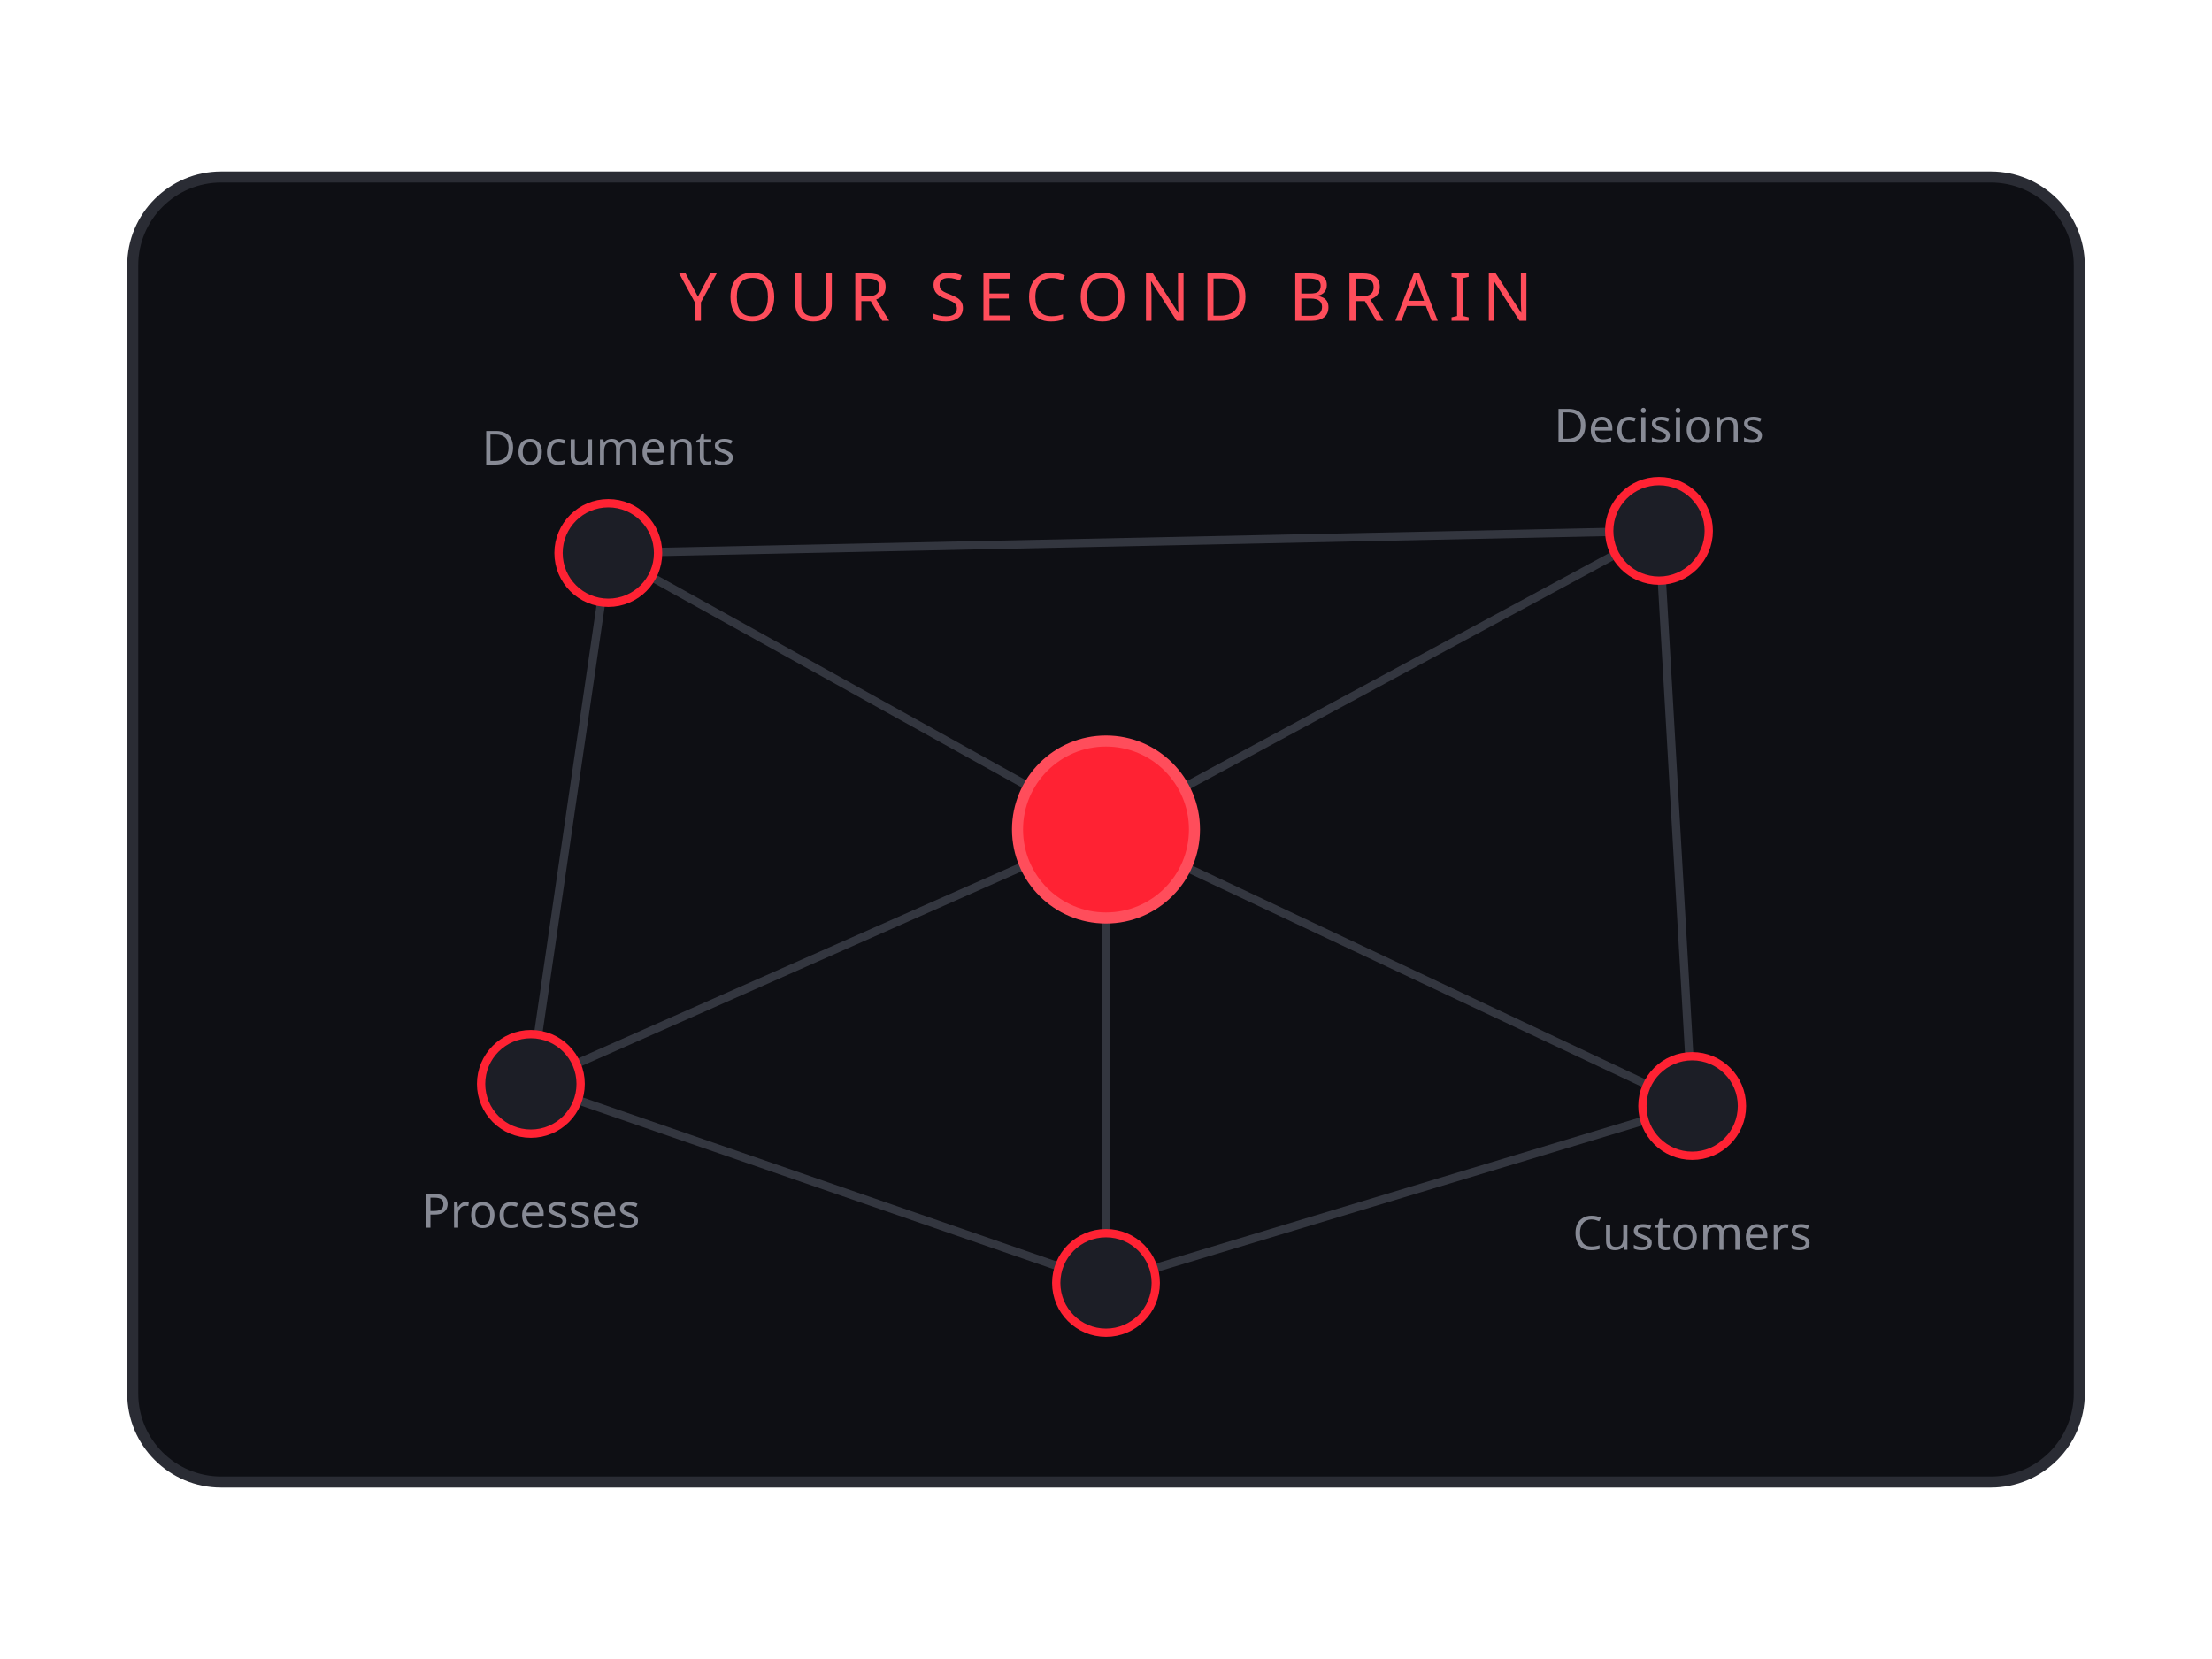
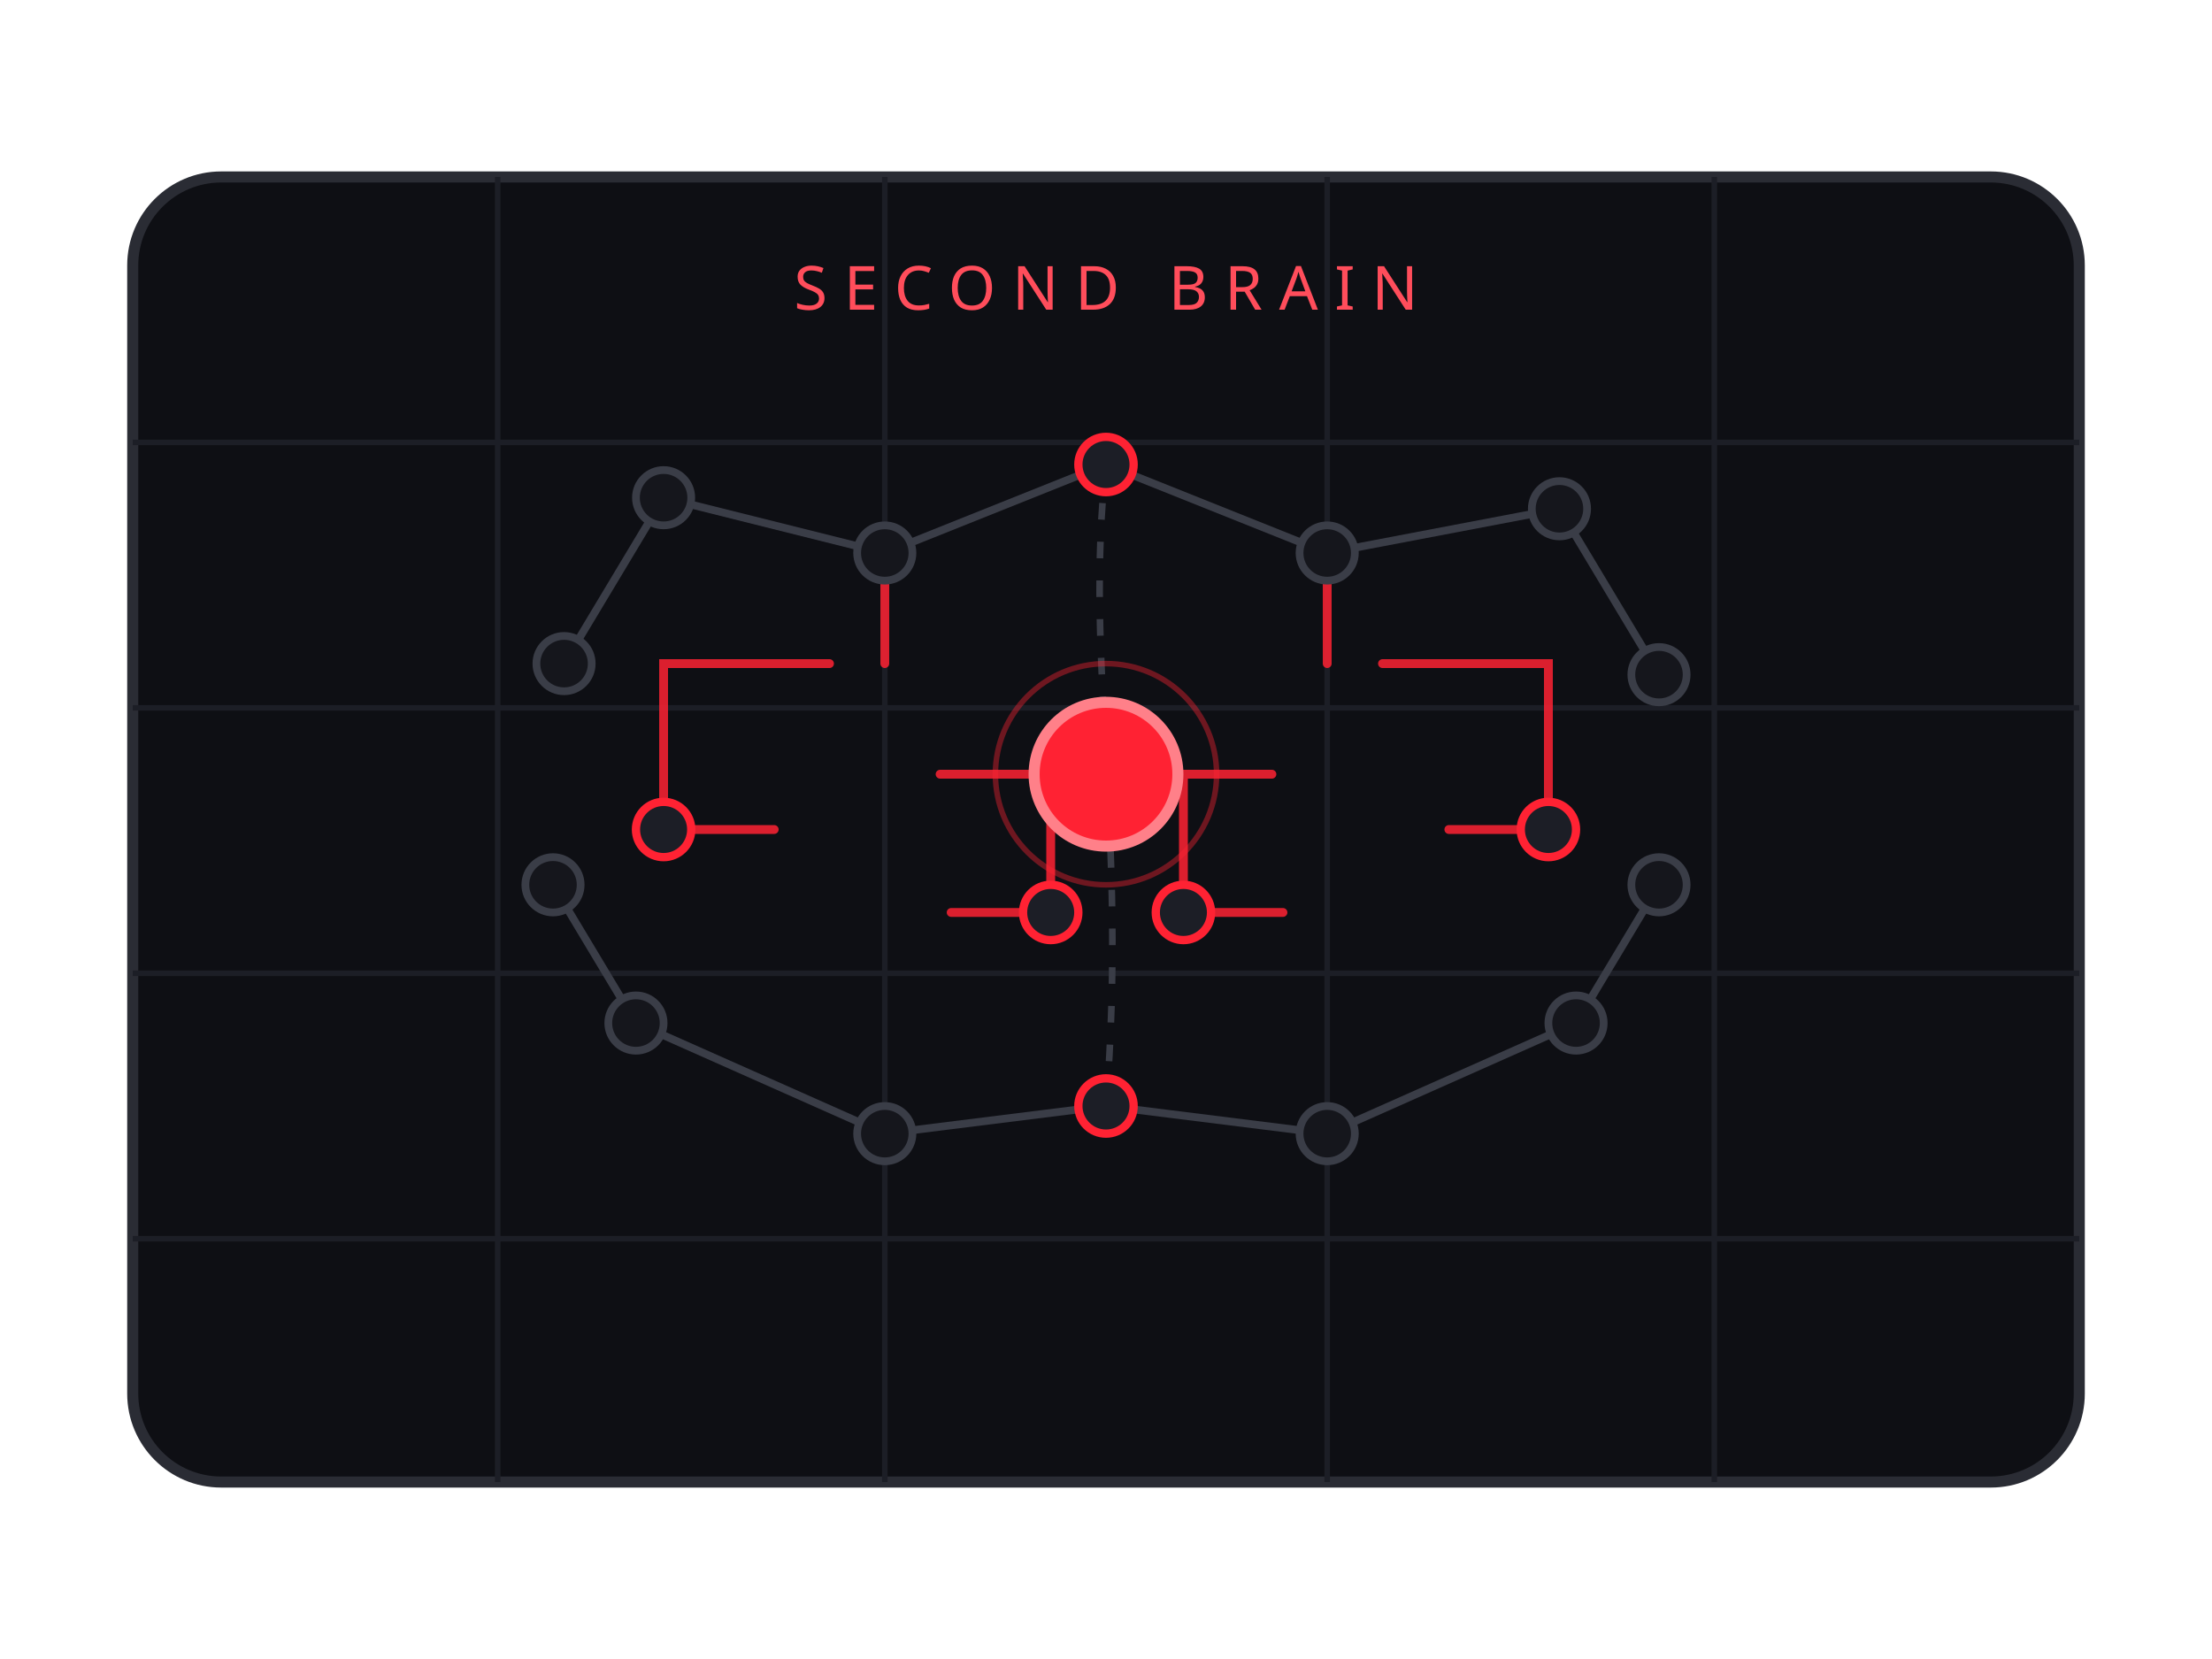
- <svg xmlns="http://www.w3.org/2000/svg" viewBox="0 0 400 300" role="img" aria-label="A second brain — a connected knowledge graph">
+ <svg xmlns="http://www.w3.org/2000/svg" viewBox="0 0 400 300" role="img" aria-label="A second brain rendered as a techy circuit diagram">
  <rect x="24" y="32" width="352" height="236" rx="16" fill="#0e0f14" />
  <rect x="24" y="32" width="352" height="236" rx="16" fill="none" stroke="#2a2c34" stroke-width="2" />
-   <text x="200" y="58" text-anchor="middle" font-family="Segoe UI, sans-serif" font-size="12" fill="#ff4d5b" letter-spacing="2">YOUR SECOND BRAIN</text>
-   <g stroke="#3a3d47" stroke-width="1.5" opacity="0.85">
-     <line x1="200" y1="150" x2="110" y2="100" />
-     <line x1="200" y1="150" x2="300" y2="96" />
-     <line x1="200" y1="150" x2="96" y2="196" />
-     <line x1="200" y1="150" x2="306" y2="200" />
-     <line x1="200" y1="150" x2="200" y2="232" />
-     <line x1="110" y1="100" x2="300" y2="96" />
-     <line x1="96" y1="196" x2="200" y2="232" />
-     <line x1="306" y1="200" x2="200" y2="232" />
-     <line x1="110" y1="100" x2="96" y2="196" />
-     <line x1="300" y1="96" x2="306" y2="200" />
+   <g stroke="#1c1e26" stroke-width="1">
+     <line x1="24" y1="80" x2="376" y2="80" />
+     <line x1="24" y1="128" x2="376" y2="128" />
+     <line x1="24" y1="176" x2="376" y2="176" />
+     <line x1="24" y1="224" x2="376" y2="224" />
+     <line x1="90" y1="32" x2="90" y2="268" />
+     <line x1="160" y1="32" x2="160" y2="268" />
+     <line x1="240" y1="32" x2="240" y2="268" />
+     <line x1="310" y1="32" x2="310" y2="268" />
  </g>
-   <g>
-     <circle cx="110" cy="100" r="9" fill="#1c1e26" stroke="#ff2233" stroke-width="1.5" />
-     <circle cx="300" cy="96" r="9" fill="#1c1e26" stroke="#ff2233" stroke-width="1.5" />
-     <circle cx="96" cy="196" r="9" fill="#1c1e26" stroke="#ff2233" stroke-width="1.5" />
-     <circle cx="306" cy="200" r="9" fill="#1c1e26" stroke="#ff2233" stroke-width="1.5" />
-     <circle cx="200" cy="232" r="9" fill="#1c1e26" stroke="#ff2233" stroke-width="1.5" />
-     <circle cx="200" cy="150" r="16" fill="#ff2233" />
-     <circle cx="200" cy="150" r="16" fill="none" stroke="#ff4d5b" stroke-width="2" />
+   <text x="200" y="56" text-anchor="middle" font-family="Segoe UI, sans-serif" font-size="11" fill="#ff4d5b" letter-spacing="3">SECOND BRAIN</text>
+   <path d="M200 84 C196 120 204 150 200 200" fill="none" stroke="#3a3d47" stroke-width="1.2" stroke-dasharray="3 4" />
+   <g fill="none" stroke="#ff2233" stroke-width="1.6" opacity="0.85" stroke-linecap="round">
+     <path d="M150 120 H120 V150 H140" />
+     <path d="M170 140 H190 V165 H172" />
+     <path d="M250 120 H280 V150 H262" />
+     <path d="M230 140 H214 V165 H232" />
+     <path d="M160 100 V120 M240 100 V120" />
  </g>
-   <g font-family="Segoe UI, sans-serif" font-size="8.5" fill="#878a95" text-anchor="middle">
-     <text x="110" y="84">Documents</text>
-     <text x="300" y="80">Decisions</text>
-     <text x="96" y="222">Processes</text>
-     <text x="306" y="226">Customers</text>
+   <g stroke="#3a3d47" stroke-width="1.4">
+     <line x1="120" y1="90" x2="160" y2="100" />
+     <line x1="160" y1="100" x2="200" y2="84" />
+     <line x1="200" y1="84" x2="240" y2="100" />
+     <line x1="240" y1="100" x2="282" y2="92" />
+     <line x1="102" y1="120" x2="120" y2="90" />
+     <line x1="282" y1="92" x2="300" y2="122" />
+     <line x1="100" y1="160" x2="115" y2="185" />
+     <line x1="300" y1="160" x2="285" y2="185" />
+     <line x1="115" y1="185" x2="160" y2="205" />
+     <line x1="160" y1="205" x2="200" y2="200" />
+     <line x1="200" y1="200" x2="240" y2="205" />
+     <line x1="240" y1="205" x2="285" y2="185" />
  </g>
+   <g fill="#15161c" stroke="#3a3d47" stroke-width="1.4">
+     <circle cx="120" cy="90" r="5" />
+     <circle cx="160" cy="100" r="5" />
+     <circle cx="240" cy="100" r="5" />
+     <circle cx="282" cy="92" r="5" />
+     <circle cx="102" cy="120" r="5" />
+     <circle cx="300" cy="122" r="5" />
+     <circle cx="100" cy="160" r="5" />
+     <circle cx="300" cy="160" r="5" />
+     <circle cx="115" cy="185" r="5" />
+     <circle cx="285" cy="185" r="5" />
+     <circle cx="160" cy="205" r="5" />
+     <circle cx="240" cy="205" r="5" />
+   </g>
+   <g fill="#1c1e26" stroke="#ff2233" stroke-width="1.5">
+     <circle cx="200" cy="84" r="5" />
+     <circle cx="120" cy="150" r="5" />
+     <circle cx="280" cy="150" r="5" />
+     <circle cx="190" cy="165" r="5" />
+     <circle cx="214" cy="165" r="5" />
+     <circle cx="200" cy="200" r="5" />
+   </g>
+   <circle cx="200" cy="140" r="13" fill="#ff2233" />
+   <circle cx="200" cy="140" r="13" fill="none" stroke="#ff8089" stroke-width="2" />
+   <circle cx="200" cy="140" r="20" fill="none" stroke="#ff2233" stroke-width="1" opacity="0.4" />
</svg>
